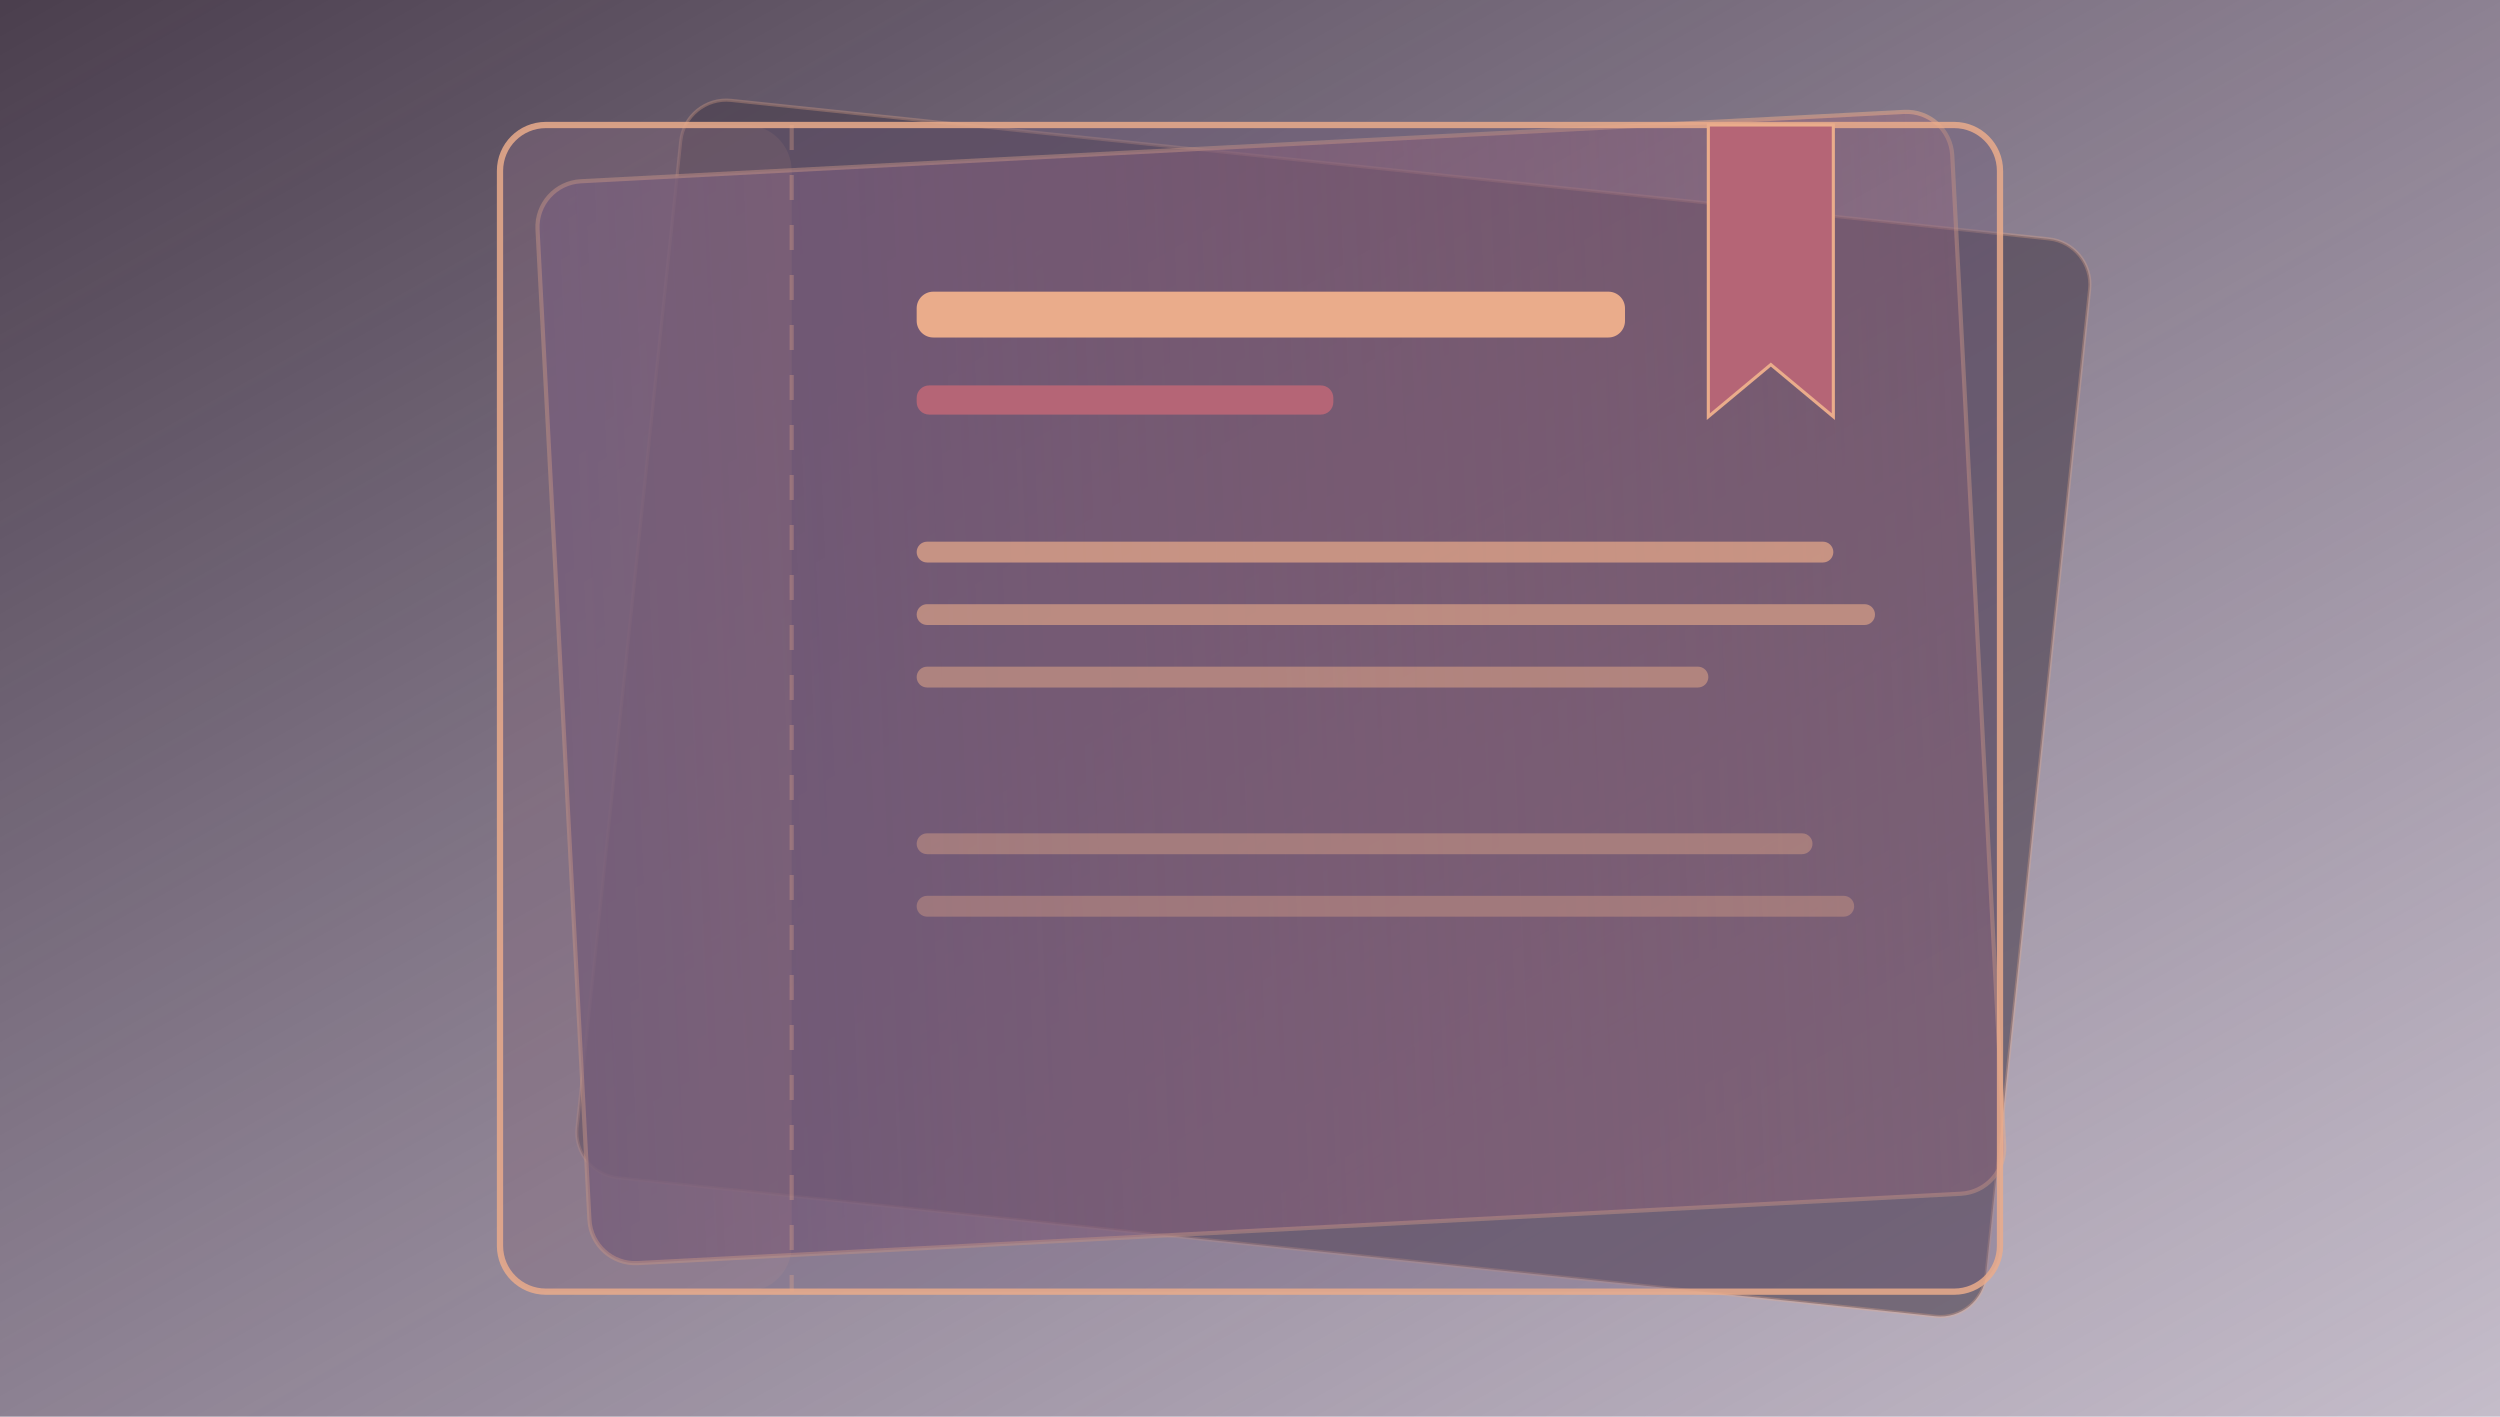
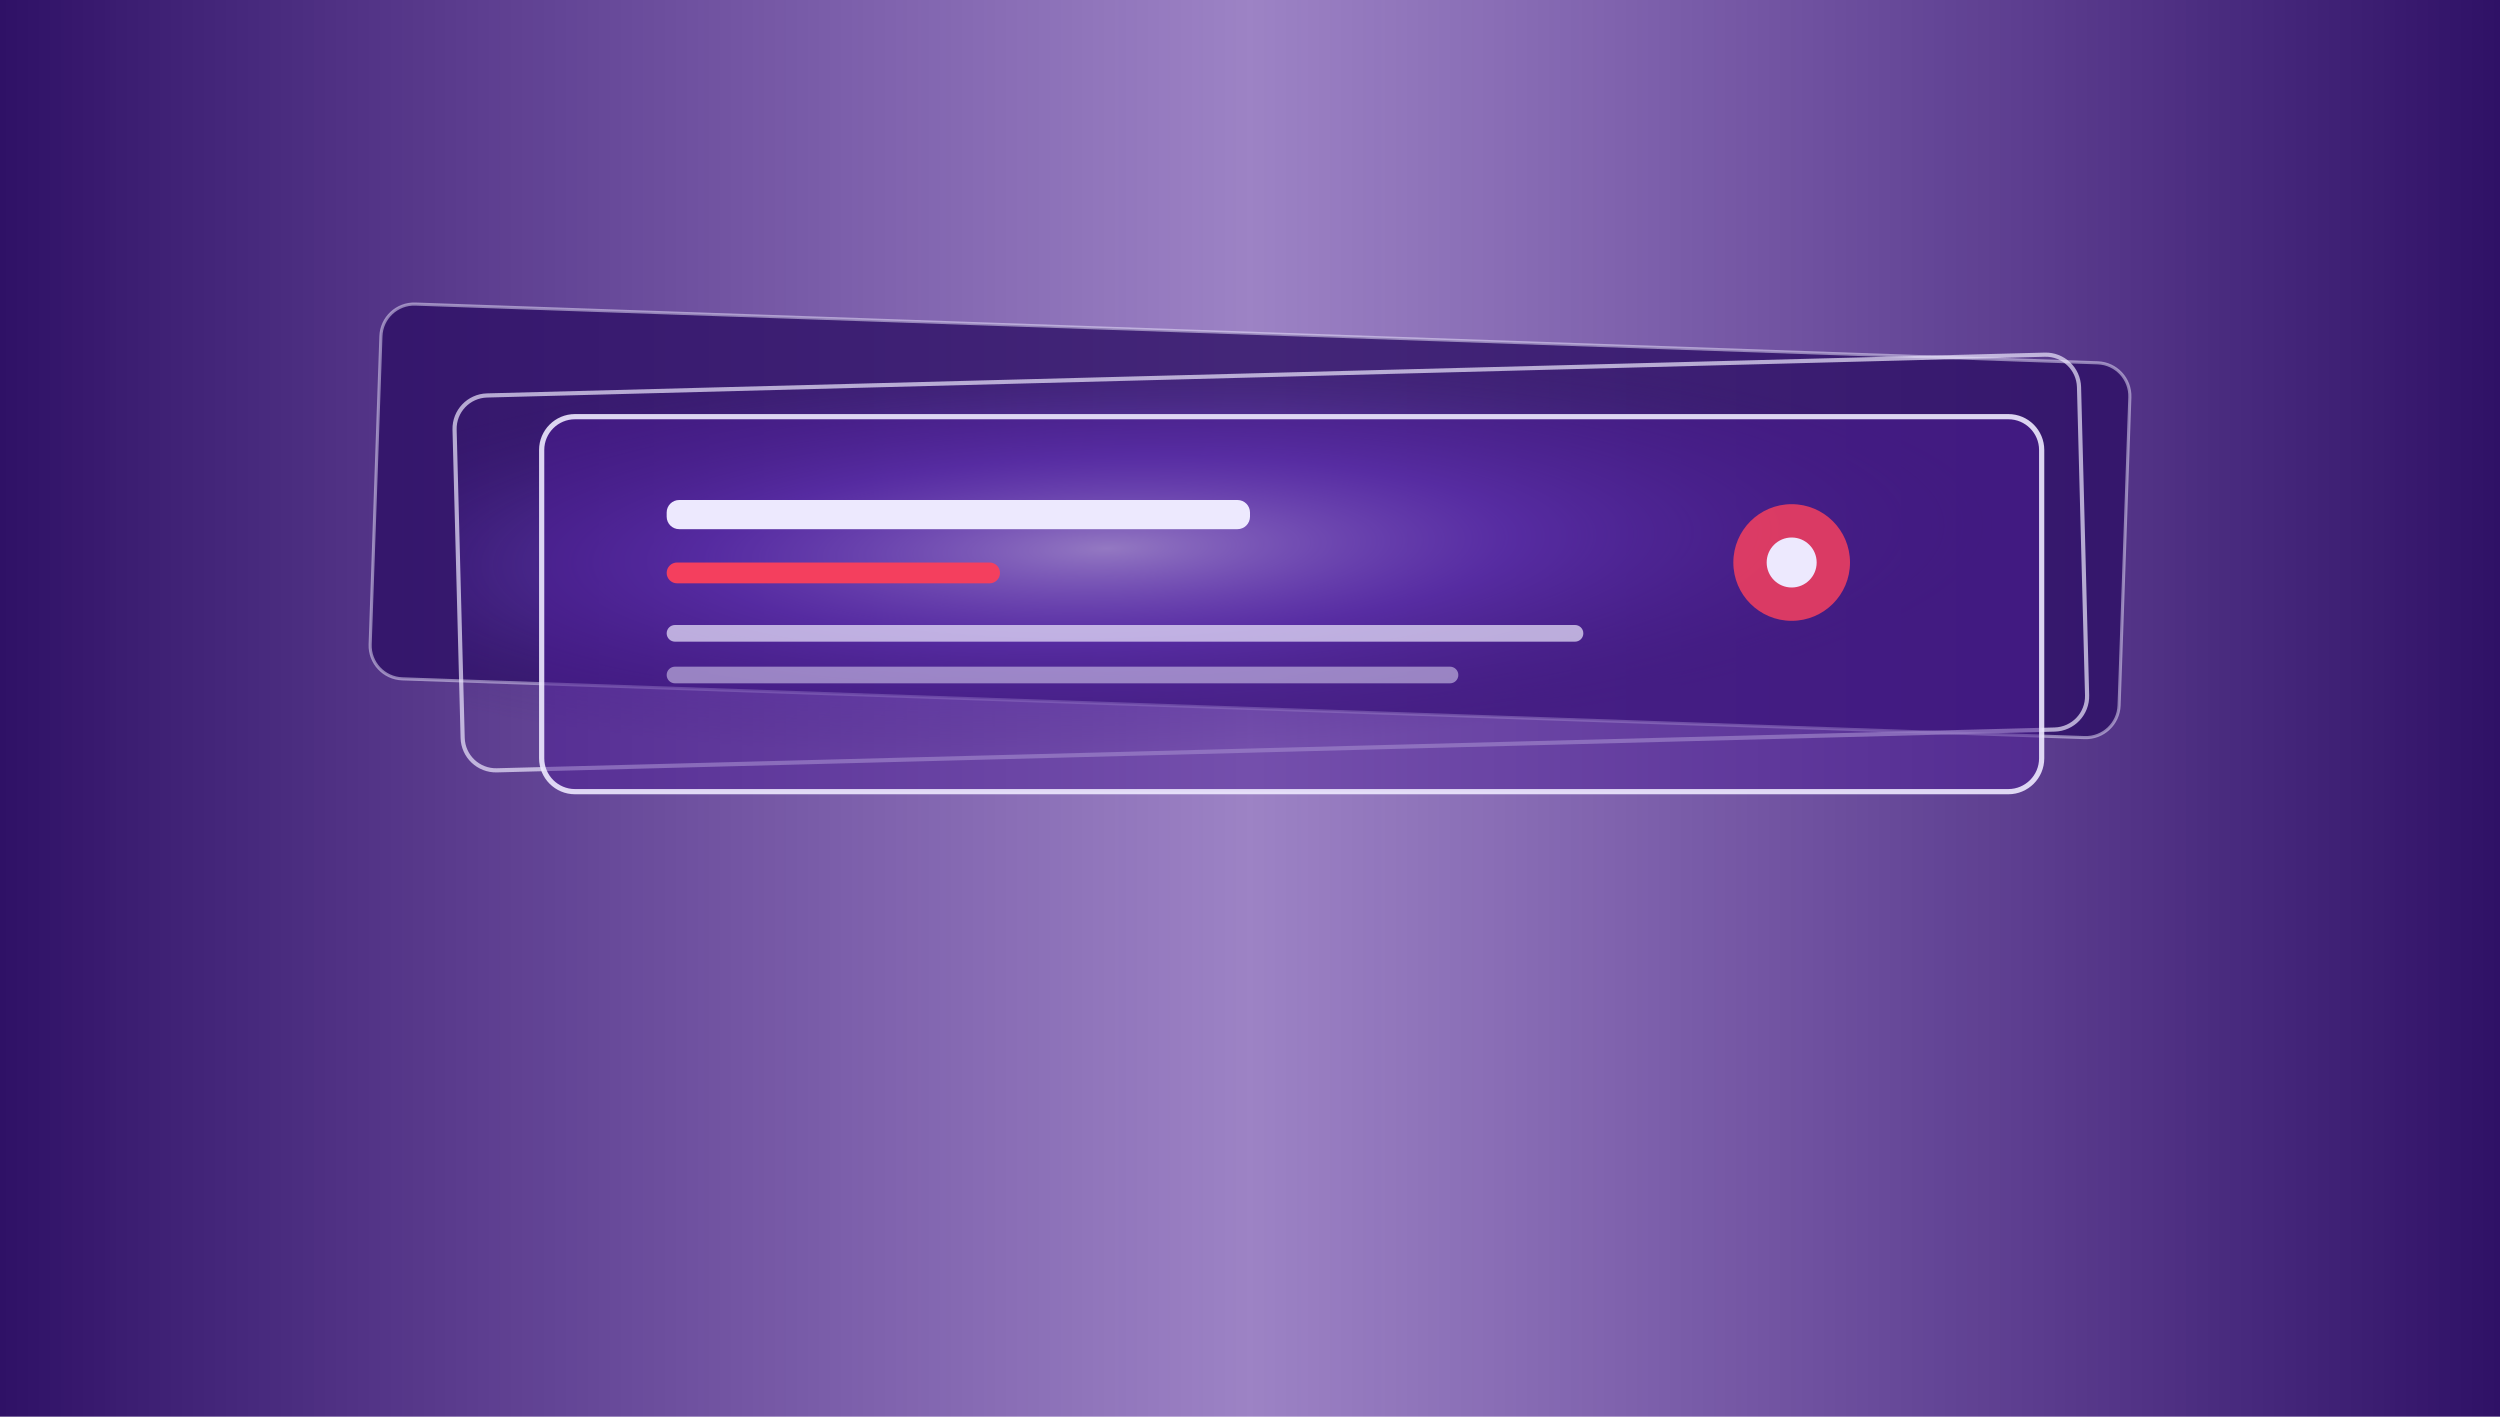
<svg xmlns="http://www.w3.org/2000/svg" viewBox="0 0 1200 680" preserveAspectRatio="xMidYMid slice" width="100%" height="100%">
  <defs>
-     <linearGradient id="g_publication_3" x1="0%" y1="0%" x2="100%" y2="100%">
-       <stop offset="0%" stop-color="#4a3e4d" />
-       <stop offset="100%" stop-color="#6d597a" stop-opacity="0.4" />
+     <linearGradient id="grad_publication_3" x1="0%" y1="0%" x2="100%" y2="0%">
+       <stop offset="0%" stop-color="#2E1065" />
+       <stop offset="50%" stop-color="#4C1D95" stop-opacity="0.55" />
+       <stop offset="100%" stop-color="#2E1065" />
    </linearGradient>
-     <linearGradient id="glow_publication_3" x1="0%" y1="0%" x2="100%" y2="0%">
-       <stop offset="0%" stop-color="#6d597a" stop-opacity="0.85" />
-       <stop offset="100%" stop-color="#b56576" stop-opacity="0.25" />
-     </linearGradient>
+     <radialGradient id="glow_publication_3" cx="40%" cy="45%" r="55%">
+       <stop offset="0%" stop-color="#EDE9FE" stop-opacity="0.9" />
+       <stop offset="45%" stop-color="#8B5CF6" stop-opacity="0.45" />
+       <stop offset="100%" stop-color="#2E1065" stop-opacity="0" />
+     </radialGradient>
  </defs>
-   <rect width="1200" height="680" fill="url(#g_publication_3)" />
-   <rect x="300" y="80" width="680" height="520" rx="22" transform="rotate(6 640 340)" fill="#4a3e4d" fill-opacity="0.6" stroke="#eaac8b" stroke-width="1.5" stroke-opacity="0.3" />
-   <rect x="270" y="70" width="680" height="520" rx="22" transform="rotate(-3 610 330)" fill="url(#glow_publication_3)" stroke="#eaac8b" stroke-width="2" stroke-opacity="0.5" />
-   <rect x="240" y="60" width="720" height="560" rx="22" fill="#6d597a" fill-opacity="0.35" stroke="#eaac8b" stroke-width="3" stroke-opacity="0.85" />
-   <line x1="380" y1="60" x2="380" y2="620" stroke="#eaac8b" stroke-width="2" stroke-opacity="0.3" stroke-dasharray="12 12" />
-   <rect x="240" y="60" width="140" height="560" rx="22" fill="#eaac8b" fill-opacity="0.08" />
-   <rect x="440" y="140" width="340" height="22" rx="8" fill="#eaac8b" />
-   <rect x="440" y="185" width="200" height="14" rx="6" fill="#b56576" />
-   <rect x="440" y="260" width="440" height="10" rx="5" fill="#eaac8b" fill-opacity="0.7" />
-   <rect x="440" y="290" width="460" height="10" rx="5" fill="#eaac8b" fill-opacity="0.6" />
-   <rect x="440" y="320" width="380" height="10" rx="5" fill="#eaac8b" fill-opacity="0.5" />
-   <rect x="440" y="400" width="430" height="10" rx="5" fill="#eaac8b" fill-opacity="0.4" />
-   <rect x="440" y="430" width="450" height="10" rx="5" fill="#eaac8b" fill-opacity="0.35" />
-   <path d="M 820 60 L 880 60 L 880 200 L 850 175 L 820 200 Z" fill="#b56576" stroke="#eaac8b" stroke-width="1.5" />
+   <rect width="1200" height="680" fill="url(#grad_publication_3)" />
+   <rect x="180" y="160" width="840" height="180" rx="16" transform="rotate(2 600 250)" fill="#2E1065" fill-opacity="0.8" stroke="#EDE9FE" stroke-width="1.5" stroke-opacity="0.5" />
+   <rect x="220" y="180" width="780" height="180" rx="16" transform="rotate(-1.5 610 270)" fill="url(#glow_publication_3)" stroke="#EDE9FE" stroke-width="2" stroke-opacity="0.7" />
+   <rect x="260" y="200" width="720" height="180" rx="16" fill="#4C1D95" fill-opacity="0.5" stroke="#EDE9FE" stroke-width="2.5" stroke-opacity="0.9" />
+   <rect x="320" y="240" width="280" height="14" rx="6" fill="#EDE9FE" />
+   <rect x="320" y="270" width="160" height="10" rx="5" fill="#F43F5E" />
+   <rect x="320" y="300" width="440" height="8" rx="4" fill="#EDE9FE" fill-opacity="0.7" />
+   <rect x="320" y="320" width="380" height="8" rx="4" fill="#EDE9FE" fill-opacity="0.5" />
+   <circle cx="860" cy="270" r="28" fill="#F43F5E" opacity="0.85" />
+   <circle cx="860" cy="270" r="12" fill="#EDE9FE" />
</svg>
